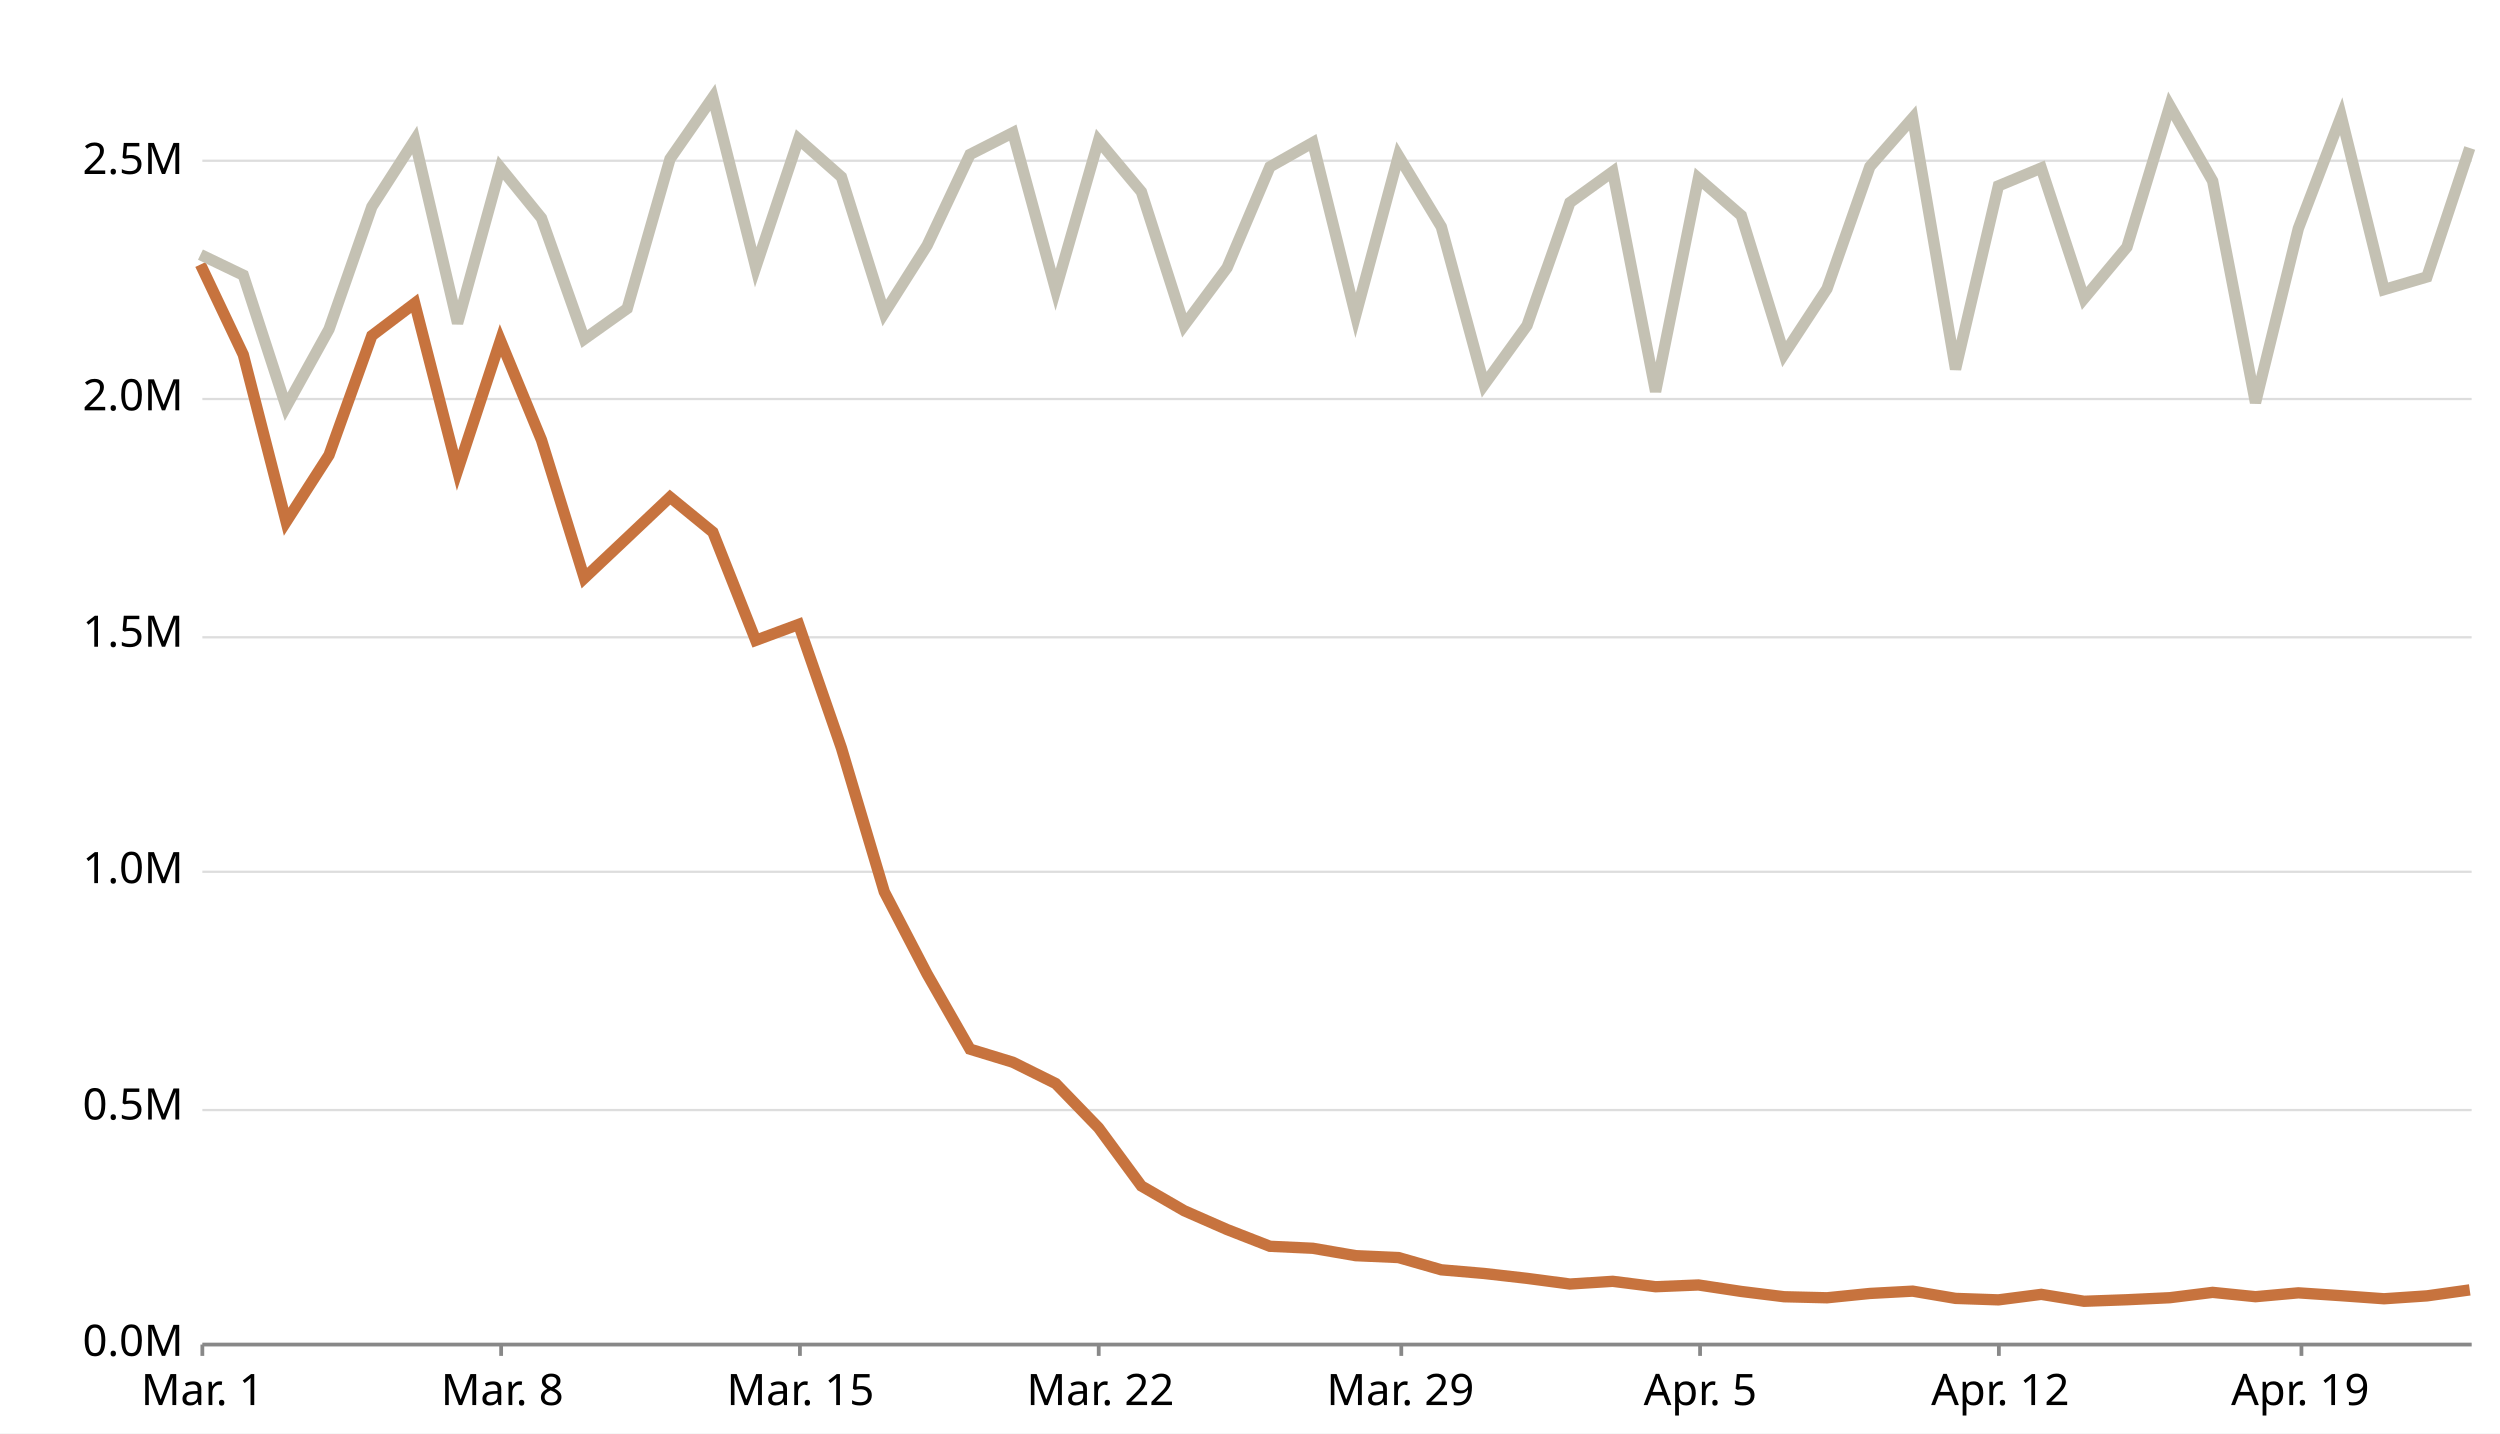
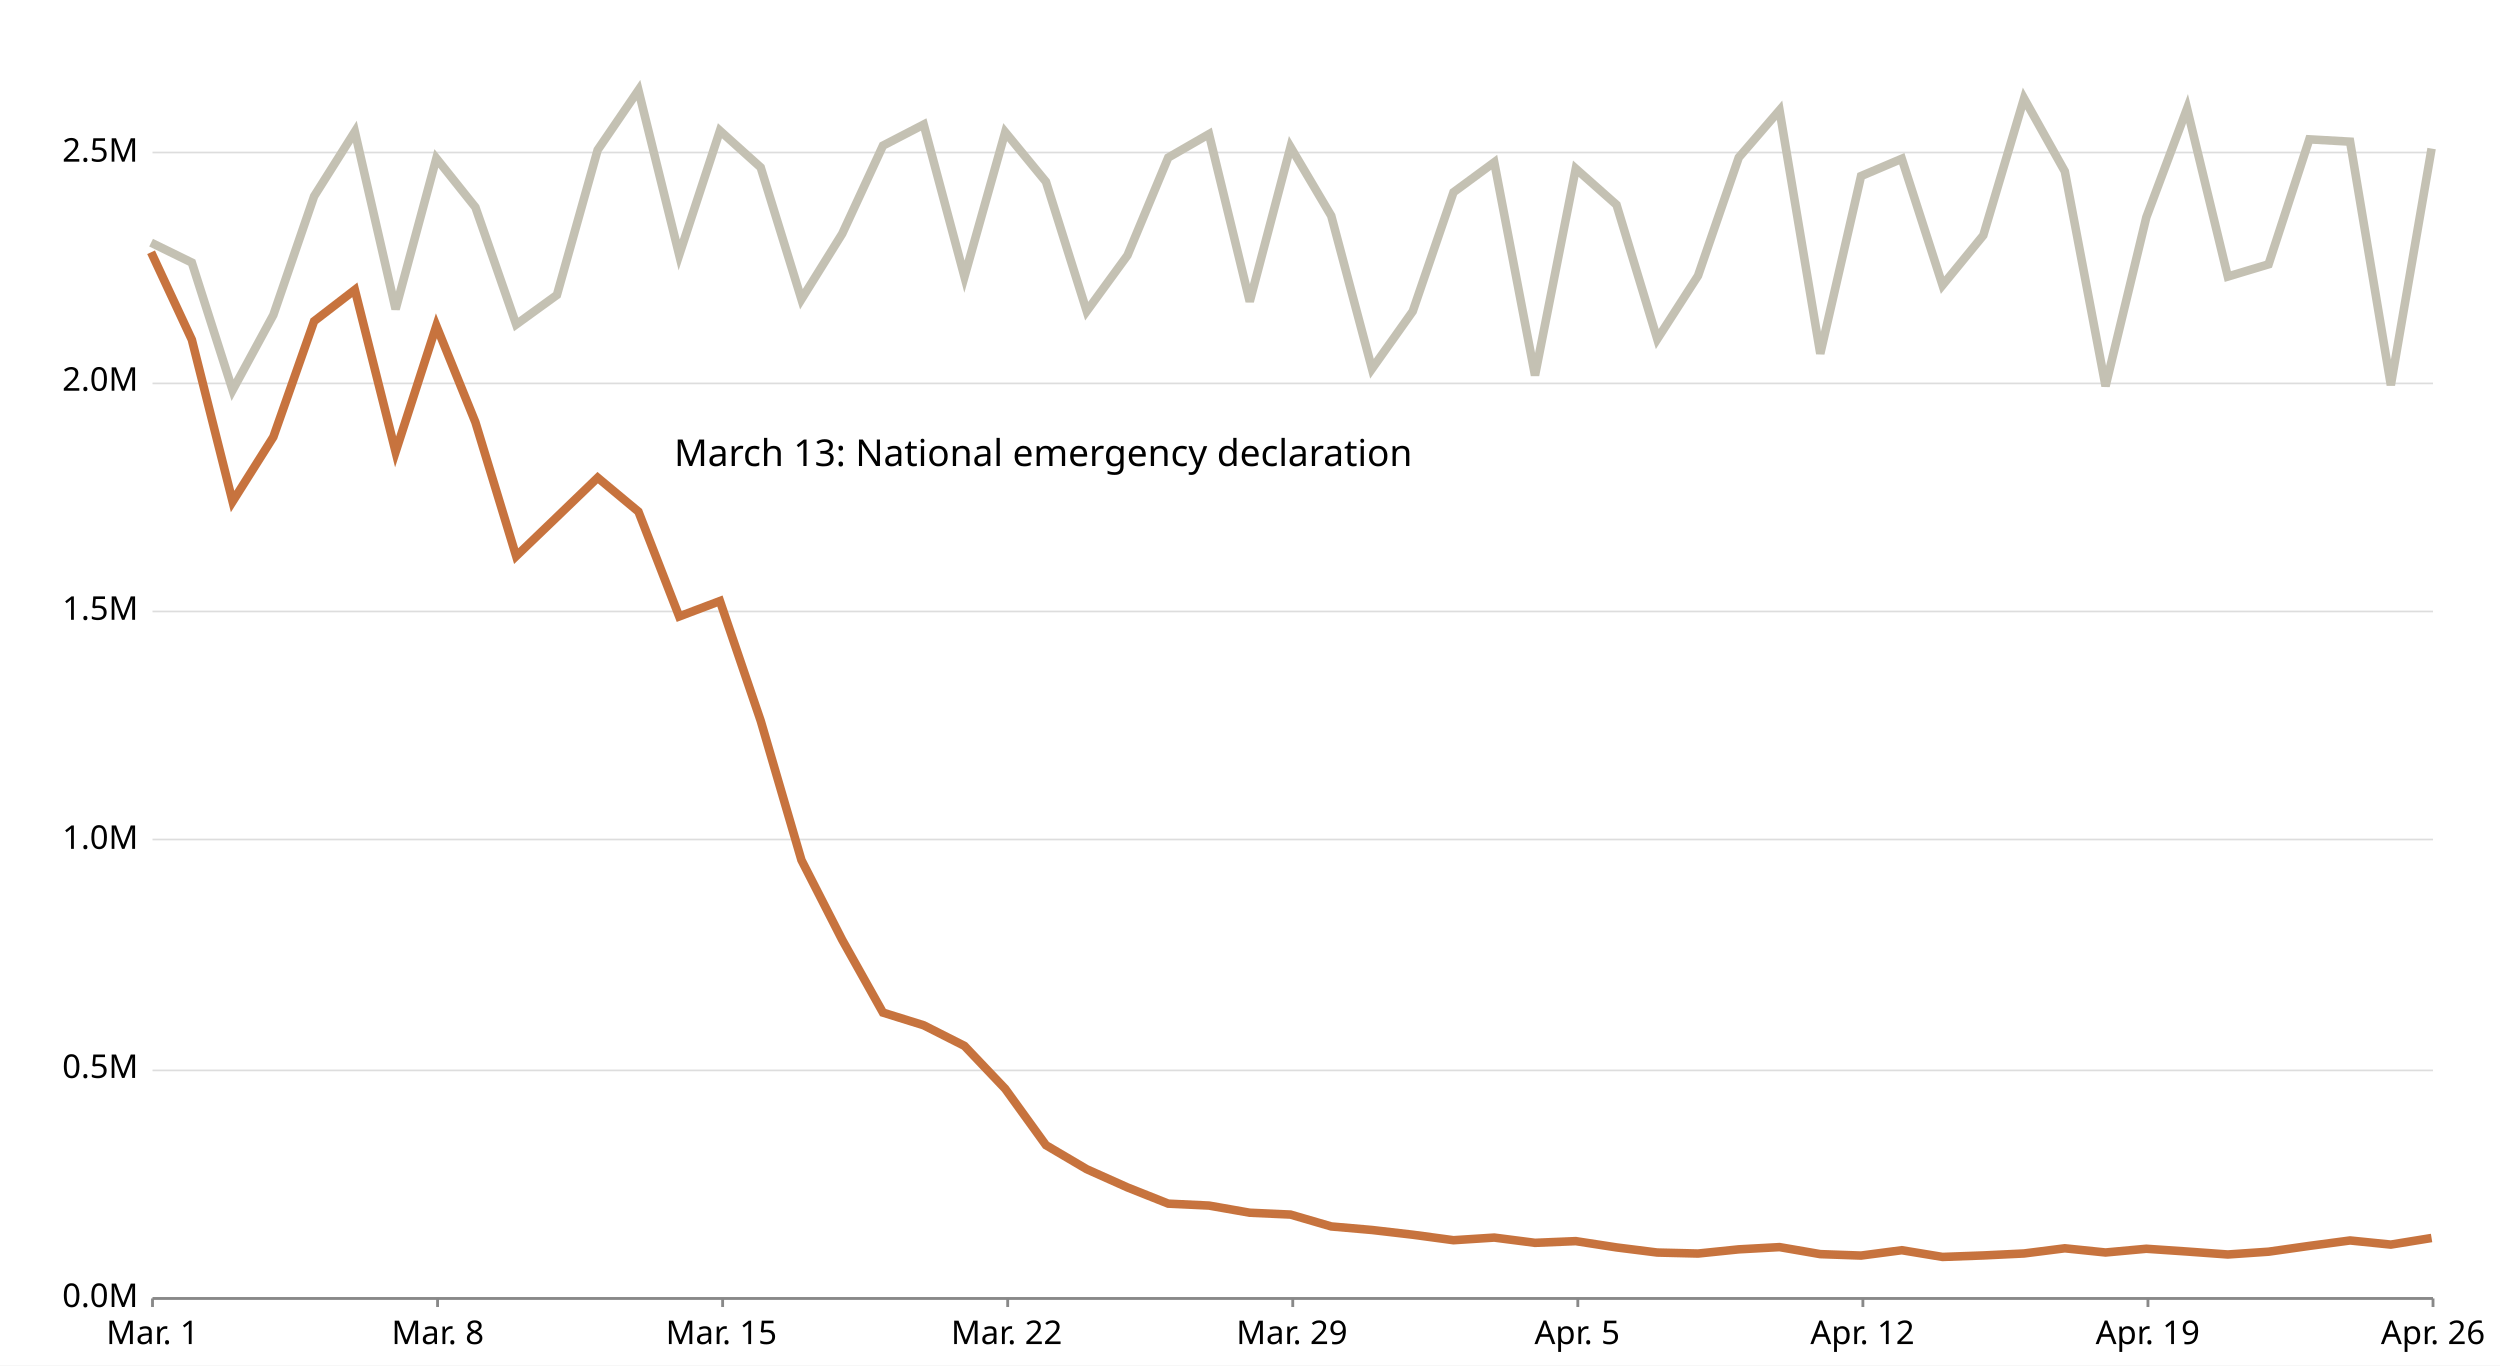
- <svg xmlns="http://www.w3.org/2000/svg" class="marks" width="1322" height="758" viewBox="0 0 661 379" version="1.1">
-   <rect width="661" height="379" style="fill: #ffffff;" />
+ <svg xmlns="http://www.w3.org/2000/svg" class="marks" width="1754" height="958" viewBox="0 0 877 479" version="1.1">
+   <rect width="877" height="479" style="fill: #ffffff;" />
  <g transform="translate(53,5)">
    <g class="mark-group role-frame root">
      <g transform="translate(0,0)">
-         <path class="background" d="M0.5,0.5h600v350h-600Z" style="fill: none; stroke: #ddd; stroke-opacity: 0;" />
+         <path class="background" d="M0.5,0.5h800v450h-800Z" style="fill: none; stroke: #ddd; stroke-opacity: 0;" />
        <g>
          <g class="mark-group role-axis">
            <g transform="translate(0.5,0.5)">
              <path class="background" d="M0,0h0v0h0Z" style="pointer-events: none; fill: none;" />
              <g>
                <g class="mark-rule role-axis-grid" style="pointer-events: none;">
-                   <line transform="translate(0,350)" x2="600" y2="0" style="fill: none; stroke: #dddddd; stroke-width: 0.6; opacity: 1;" />
-                   <line transform="translate(0,288)" x2="600" y2="0" style="fill: none; stroke: #dddddd; stroke-width: 0.6; opacity: 1;" />
-                   <line transform="translate(0,225)" x2="600" y2="0" style="fill: none; stroke: #dddddd; stroke-width: 0.6; opacity: 1;" />
-                   <line transform="translate(0,163)" x2="600" y2="0" style="fill: none; stroke: #dddddd; stroke-width: 0.6; opacity: 1;" />
-                   <line transform="translate(0,100)" x2="600" y2="0" style="fill: none; stroke: #dddddd; stroke-width: 0.6; opacity: 1;" />
-                   <line transform="translate(0,37)" x2="600" y2="0" style="fill: none; stroke: #dddddd; stroke-width: 0.6; opacity: 1;" />
+                   <line transform="translate(0,450)" x2="800" y2="0" style="fill: none; stroke: #dddddd; stroke-width: 0.6; opacity: 1;" />
+                   <line transform="translate(0,370)" x2="800" y2="0" style="fill: none; stroke: #dddddd; stroke-width: 0.6; opacity: 1;" />
+                   <line transform="translate(0,289)" x2="800" y2="0" style="fill: none; stroke: #dddddd; stroke-width: 0.6; opacity: 1;" />
+                   <line transform="translate(0,209)" x2="800" y2="0" style="fill: none; stroke: #dddddd; stroke-width: 0.6; opacity: 1;" />
+                   <line transform="translate(0,129)" x2="800" y2="0" style="fill: none; stroke: #dddddd; stroke-width: 0.6; opacity: 1;" />
+                   <line transform="translate(0,48)" x2="800" y2="0" style="fill: none; stroke: #dddddd; stroke-width: 0.6; opacity: 1;" />
                </g>
              </g>
              <path class="foreground" d="" style="pointer-events: none; display: none; fill: none;" />
            </g>
          </g>
          <g class="mark-group role-axis">
-             <g transform="translate(0.5,350.5)">
+             <g transform="translate(0.5,450.5)">
              <path class="background" d="M0,0h0v0h0Z" style="pointer-events: none; fill: none;" />
              <g>
                <g class="mark-rule role-axis-tick" style="pointer-events: none;">
                  <line transform="translate(0,0)" x2="0" y2="3" style="fill: none; stroke: #888; stroke-width: 1; opacity: 1;" />
-                   <line transform="translate(79,0)" x2="0" y2="3" style="fill: none; stroke: #888; stroke-width: 1; opacity: 1;" />
-                   <line transform="translate(158,0)" x2="0" y2="3" style="fill: none; stroke: #888; stroke-width: 1; opacity: 1;" />
-                   <line transform="translate(237,0)" x2="0" y2="3" style="fill: none; stroke: #888; stroke-width: 1; opacity: 1;" />
-                   <line transform="translate(317,0)" x2="0" y2="3" style="fill: none; stroke: #888; stroke-width: 1; opacity: 1;" />
-                   <line transform="translate(396,0)" x2="0" y2="3" style="fill: none; stroke: #888; stroke-width: 1; opacity: 1;" />
-                   <line transform="translate(475,0)" x2="0" y2="3" style="fill: none; stroke: #888; stroke-width: 1; opacity: 1;" />
-                   <line transform="translate(555,0)" x2="0" y2="3" style="fill: none; stroke: #888; stroke-width: 1; opacity: 1;" />
+                   <line transform="translate(100,0)" x2="0" y2="3" style="fill: none; stroke: #888; stroke-width: 1; opacity: 1;" />
+                   <line transform="translate(200,0)" x2="0" y2="3" style="fill: none; stroke: #888; stroke-width: 1; opacity: 1;" />
+                   <line transform="translate(300,0)" x2="0" y2="3" style="fill: none; stroke: #888; stroke-width: 1; opacity: 1;" />
+                   <line transform="translate(400,0)" x2="0" y2="3" style="fill: none; stroke: #888; stroke-width: 1; opacity: 1;" />
+                   <line transform="translate(500,0)" x2="0" y2="3" style="fill: none; stroke: #888; stroke-width: 1; opacity: 1;" />
+                   <line transform="translate(600,0)" x2="0" y2="3" style="fill: none; stroke: #888; stroke-width: 1; opacity: 1;" />
+                   <line transform="translate(700,0)" x2="0" y2="3" style="fill: none; stroke: #888; stroke-width: 1; opacity: 1;" />
+                   <line transform="translate(800,0)" x2="0" y2="3" style="fill: none; stroke: #888; stroke-width: 1; opacity: 1;" />
                </g>
                <g class="mark-text role-axis-label" style="pointer-events: none;">
                  <text text-anchor="middle" transform="translate(0,16)" style="font-family: Benton Gothic, sans; font-size: 11.5px; font-weight: normal; fill: #000; opacity: 1;">Mar. 1</text>
-                   <text text-anchor="middle" transform="translate(79.30763,16)" style="font-family: Benton Gothic, sans; font-size: 11.5px; font-weight: normal; fill: #000; opacity: 1;">Mar. 8</text>
-                   <text text-anchor="middle" transform="translate(158.1432,16)" style="font-family: Benton Gothic, sans; font-size: 11.5px; font-weight: normal; fill: #000; opacity: 1;">Mar. 15</text>
-                   <text text-anchor="middle" transform="translate(237.4508,16)" style="font-family: Benton Gothic, sans; font-size: 11.5px; font-weight: normal; fill: #000; opacity: 1;">Mar. 22</text>
-                   <text text-anchor="middle" transform="translate(316.7585,16)" style="font-family: Benton Gothic, sans; font-size: 11.5px; font-weight: normal; fill: #000; opacity: 1;">Mar. 29</text>
-                   <text text-anchor="middle" transform="translate(396.0661,16)" style="font-family: Benton Gothic, sans; font-size: 11.5px; font-weight: normal; fill: #000; opacity: 1;">Apr. 5</text>
-                   <text text-anchor="middle" transform="translate(475.3737,16)" style="font-family: Benton Gothic, sans; font-size: 11.5px; font-weight: normal; fill: #000; opacity: 1;">Apr. 12</text>
-                   <text text-anchor="middle" transform="translate(554.6814,16)" style="font-family: Benton Gothic, sans; font-size: 11.5px; font-weight: normal; fill: #000; opacity: 1;">Apr. 19</text>
+                   <text text-anchor="middle" transform="translate(100.0745,16)" style="font-family: Benton Gothic, sans; font-size: 11.5px; font-weight: normal; fill: #000; opacity: 1;">Mar. 8</text>
+                   <text text-anchor="middle" transform="translate(199.5532,16)" style="font-family: Benton Gothic, sans; font-size: 11.5px; font-weight: normal; fill: #000; opacity: 1;">Mar. 15</text>
+                   <text text-anchor="middle" transform="translate(299.6277,16)" style="font-family: Benton Gothic, sans; font-size: 11.5px; font-weight: normal; fill: #000; opacity: 1;">Mar. 22</text>
+                   <text text-anchor="middle" transform="translate(399.7022,16)" style="font-family: Benton Gothic, sans; font-size: 11.5px; font-weight: normal; fill: #000; opacity: 1;">Mar. 29</text>
+                   <text text-anchor="middle" transform="translate(499.7766,16)" style="font-family: Benton Gothic, sans; font-size: 11.5px; font-weight: normal; fill: #000; opacity: 1;">Apr. 5</text>
+                   <text text-anchor="middle" transform="translate(599.8511,16)" style="font-family: Benton Gothic, sans; font-size: 11.5px; font-weight: normal; fill: #000; opacity: 1;">Apr. 12</text>
+                   <text text-anchor="middle" transform="translate(699.9255,16)" style="font-family: Benton Gothic, sans; font-size: 11.5px; font-weight: normal; fill: #000; opacity: 1;">Apr. 19</text>
+                   <text text-anchor="middle" transform="translate(800,16)" style="font-family: Benton Gothic, sans; font-size: 11.5px; font-weight: normal; fill: #000; opacity: 1;">Apr. 26</text>
                </g>
                <g class="mark-rule role-axis-domain" style="pointer-events: none;">
-                   <line transform="translate(0,0)" x2="600" y2="0" style="fill: none; stroke: #888; stroke-width: 1; opacity: 1;" />
+                   <line transform="translate(0,0)" x2="800" y2="0" style="fill: none; stroke: #888; stroke-width: 1; opacity: 1;" />
                </g>
              </g>
              <path class="foreground" d="" style="pointer-events: none; display: none; fill: none;" />
            </g>
          </g>
          <g class="mark-group role-axis">
            <g transform="translate(-2.5,0.5)">
              <path class="background" d="M0,0h0v0h0Z" style="pointer-events: none; fill: none;" />
              <g>
                <g class="mark-rule role-axis-tick" style="pointer-events: none;">
-                   <line transform="translate(0,350)" x2="0" y2="0" style="fill: none; stroke: #888; stroke-width: 1; opacity: 1;" />
-                   <line transform="translate(0,288)" x2="0" y2="0" style="fill: none; stroke: #888; stroke-width: 1; opacity: 1;" />
-                   <line transform="translate(0,225)" x2="0" y2="0" style="fill: none; stroke: #888; stroke-width: 1; opacity: 1;" />
-                   <line transform="translate(0,163)" x2="0" y2="0" style="fill: none; stroke: #888; stroke-width: 1; opacity: 1;" />
-                   <line transform="translate(0,100)" x2="0" y2="0" style="fill: none; stroke: #888; stroke-width: 1; opacity: 1;" />
-                   <line transform="translate(0,37)" x2="0" y2="0" style="fill: none; stroke: #888; stroke-width: 1; opacity: 1;" />
+                   <line transform="translate(0,450)" x2="0" y2="0" style="fill: none; stroke: #888; stroke-width: 1; opacity: 1;" />
+                   <line transform="translate(0,370)" x2="0" y2="0" style="fill: none; stroke: #888; stroke-width: 1; opacity: 1;" />
+                   <line transform="translate(0,289)" x2="0" y2="0" style="fill: none; stroke: #888; stroke-width: 1; opacity: 1;" />
+                   <line transform="translate(0,209)" x2="0" y2="0" style="fill: none; stroke: #888; stroke-width: 1; opacity: 1;" />
+                   <line transform="translate(0,129)" x2="0" y2="0" style="fill: none; stroke: #888; stroke-width: 1; opacity: 1;" />
+                   <line transform="translate(0,48)" x2="0" y2="0" style="fill: none; stroke: #888; stroke-width: 1; opacity: 1;" />
                </g>
                <g class="mark-text role-axis-label" style="pointer-events: none;">
-                   <text text-anchor="end" transform="translate(-2,353)" style="font-family: Benton Gothic, sans; font-size: 11.5px; font-weight: normal; fill: #000; opacity: 1;">0.0M</text>
-                   <text text-anchor="end" transform="translate(-2,290.5)" style="font-family: Benton Gothic, sans; font-size: 11.5px; font-weight: normal; fill: #000; opacity: 1;">0.5M</text>
-                   <text text-anchor="end" transform="translate(-2,228)" style="font-family: Benton Gothic, sans; font-size: 11.5px; font-weight: normal; fill: #000; opacity: 1;">1.0M</text>
-                   <text text-anchor="end" transform="translate(-2,165.5)" style="font-family: Benton Gothic, sans; font-size: 11.5px; font-weight: normal; fill: #000; opacity: 1;">1.5M</text>
-                   <text text-anchor="end" transform="translate(-2,103)" style="font-family: Benton Gothic, sans; font-size: 11.5px; font-weight: normal; fill: #000; opacity: 1;">2.0M</text>
-                   <text text-anchor="end" transform="translate(-2,40.5)" style="font-family: Benton Gothic, sans; font-size: 11.5px; font-weight: normal; fill: #000; opacity: 1;">2.5M</text>
+                   <text text-anchor="end" transform="translate(-2,453)" style="font-family: Benton Gothic, sans; font-size: 11.5px; font-weight: normal; fill: #000; opacity: 1;">0.0M</text>
+                   <text text-anchor="end" transform="translate(-2,372.6429)" style="font-family: Benton Gothic, sans; font-size: 11.5px; font-weight: normal; fill: #000; opacity: 1;">0.5M</text>
+                   <text text-anchor="end" transform="translate(-2,292.2857)" style="font-family: Benton Gothic, sans; font-size: 11.5px; font-weight: normal; fill: #000; opacity: 1;">1.0M</text>
+                   <text text-anchor="end" transform="translate(-2,211.9286)" style="font-family: Benton Gothic, sans; font-size: 11.5px; font-weight: normal; fill: #000; opacity: 1;">1.5M</text>
+                   <text text-anchor="end" transform="translate(-2,131.5714)" style="font-family: Benton Gothic, sans; font-size: 11.5px; font-weight: normal; fill: #000; opacity: 1;">2.0M</text>
+                   <text text-anchor="end" transform="translate(-2,51.21429)" style="font-family: Benton Gothic, sans; font-size: 11.5px; font-weight: normal; fill: #000; opacity: 1;">2.5M</text>
                </g>
                <g class="mark-rule role-axis-domain" style="pointer-events: none;">
-                   <line transform="translate(0,350)" x2="0" y2="-350" style="fill: none; stroke: #888; stroke-opacity: 0; stroke-width: 1; opacity: 1;" />
+                   <line transform="translate(0,450)" x2="0" y2="-450" style="fill: none; stroke: #888; stroke-opacity: 0; stroke-width: 1; opacity: 1;" />
                </g>
              </g>
              <path class="foreground" d="" style="pointer-events: none; display: none; fill: none;" />
            </g>
          </g>
-           <g class="mark-group role-scope pathgroup">
+           <g class="mark-group role-scope layer_0_pathgroup">
            <g transform="translate(0,0)">
-               <path class="background" d="M0,0h600v350h-600Z" style="fill: none;" />
+               <path class="background" d="M0,0h800v450h-800Z" style="fill: none;" />
              <g>
-                 <g class="mark-line role-mark marks">
-                   <path d="M0,64.935L11.33,88.795L22.659,132.951L33.989,115.325L45.319,83.748L56.648,75.185L67.978,119.399L79.308,85.017L90.165,111.33L101.495,147.848L112.825,137.164L124.154,126.443L135.484,135.704L146.814,164.306L158.143,160.101L169.473,192.772L180.803,230.788L192.132,252.546L203.462,272.39L214.792,275.854L226.121,281.483L237.451,293.185L248.78,308.571L260.11,315.123L271.44,320.096L282.769,324.518L294.099,325.044L305.429,326.997L316.758,327.5L328.088,330.74L339.418,331.707L350.747,332.997L362.077,334.497L373.407,333.78L384.736,335.212L396.066,334.746L407.396,336.461L418.725,337.859L430.055,338.134L441.385,336.989L452.714,336.378L464.044,338.294L475.374,338.686L486.703,337.227L498.033,339.058L509.363,338.652L520.692,338.114L532.022,336.702L543.352,337.846L554.681,336.827L566.011,337.582L577.341,338.393L588.67,337.629L600,336.047" style="fill: none; stroke: #C7733E; stroke-width: 3;" />
+                 <g class="mark-line role-mark layer_0_marks">
+                   <path d="M0,83.488L14.296,114.165L28.593,170.937L42.889,148.275L57.185,107.676L71.482,96.667L85.778,153.513L100.074,109.307L113.775,143.138L128.071,190.09L142.368,176.354L156.664,162.57L170.961,174.476L185.257,211.25L199.553,205.844L213.85,247.85L228.146,296.727L242.442,324.702L256.739,350.215L271.035,354.67L285.331,361.907L299.628,376.953L313.924,396.734L328.22,405.158L342.517,411.552L356.813,417.237L371.109,417.914L385.406,420.424L399.702,421.071L413.999,425.237L428.295,426.48L442.591,428.139L456.888,430.068L471.184,429.145L485.48,430.987L499.777,430.388L514.073,432.593L528.369,434.39L542.666,434.743L556.962,433.271L571.258,432.486L585.555,434.95L599.851,435.454L614.147,433.578L628.444,435.932L642.74,435.41L657.036,434.718L671.333,432.902L685.629,434.373L699.926,433.064L714.222,434.034L728.518,435.076L742.815,434.094L757.111,432.06L771.407,430.158L785.704,431.605L800,429.288" style="fill: none; stroke: #C7733E; stroke-width: 3;" />
                </g>
              </g>
              <path class="foreground" d="" style="display: none; fill: none;" />
            </g>
            <g transform="translate(0,0)">
-               <path class="background" d="M0,0h600v350h-600Z" style="fill: none;" />
+               <path class="background" d="M0,0h800v450h-800Z" style="fill: none;" />
              <g>
-                 <g class="mark-line role-mark marks">
-                   <path d="M0,62.32L11.33,67.76L22.659,102.555L33.989,82.048L45.319,49.663L56.648,32.039L67.978,80.467L79.308,39.321L90.165,52.666L101.495,84.638L112.825,76.588L124.154,37.009L135.484,20.723L146.814,65.668L158.143,31.782L169.473,41.786L180.803,77.759L192.132,59.889L203.462,35.846L214.792,30.087L226.121,71.602L237.451,32.17L248.78,45.704L260.11,81.011L271.44,65.774L282.769,39.105L294.099,32.702L305.429,78.385L316.758,36.213L328.088,54.993L339.418,96.718L350.747,81.047L362.077,48.563L373.407,40.39L384.736,98.536L396.066,42.134L407.396,51.989L418.725,88.618L430.055,71.34L441.385,39.075L452.714,26.188L464.044,92.607L475.374,44.15L486.703,39.428L498.033,73.914L509.363,60.327L520.692,22.98L532.022,42.858L543.352,101.474L554.681,55.4L566.011,25.729L577.341,71.566L588.67,68.224L600,34.13" style="fill: none; stroke: #C4C1B3; stroke-width: 3;" />
+                 <g class="mark-line role-mark layer_0_marks">
+                   <path d="M0,80.126L14.296,87.12L28.593,131.857L42.889,105.49L57.185,63.853L71.482,41.193L85.778,103.458L100.074,50.556L113.775,67.713L128.071,108.82L142.368,98.47L156.664,47.584L170.961,26.644L185.257,84.43L199.553,40.863L213.85,53.725L228.146,99.976L242.442,77.001L256.739,46.088L271.035,38.683L285.331,92.06L299.628,41.361L313.924,58.762L328.22,104.157L342.517,84.566L356.813,50.278L371.109,42.045L385.406,100.781L399.702,46.56L413.999,70.706L428.295,124.352L442.591,104.203L456.888,62.438L471.184,51.929L485.48,126.689L499.777,54.172L514.073,66.843L528.369,113.937L542.666,91.723L556.962,50.24L571.258,33.67L585.555,119.066L599.851,56.764L614.147,50.693L628.444,95.032L642.74,77.564L657.036,29.546L671.333,55.104L685.629,130.467L699.926,71.228L714.222,33.08L728.518,92.013L742.815,87.716L757.111,43.881L771.407,44.695L785.704,130.104L800,47.12" style="fill: none; stroke: #C4C1B3; stroke-width: 3;" />
                </g>
              </g>
              <path class="foreground" d="" style="display: none; fill: none;" />
            </g>
+           </g>
+           <g class="mark-line role-mark layer_1_marks">
+             <path d="M170.961,174.476Z" style="fill: none; stroke: #000000; stroke-width: 3;" />
+           </g>
+           <g class="mark-text role-mark layer_2_marks">
+             <text text-anchor="middle" transform="translate(312.9605,158.4759)" style="font-family: Benton Gothic; font-size: 13px; fill: #000000;">March 13: National emergency declaration</text>
          </g>
        </g>
        <path class="foreground" d="" style="display: none; fill: none;" />
      </g>
    </g>
  </g>
</svg>
